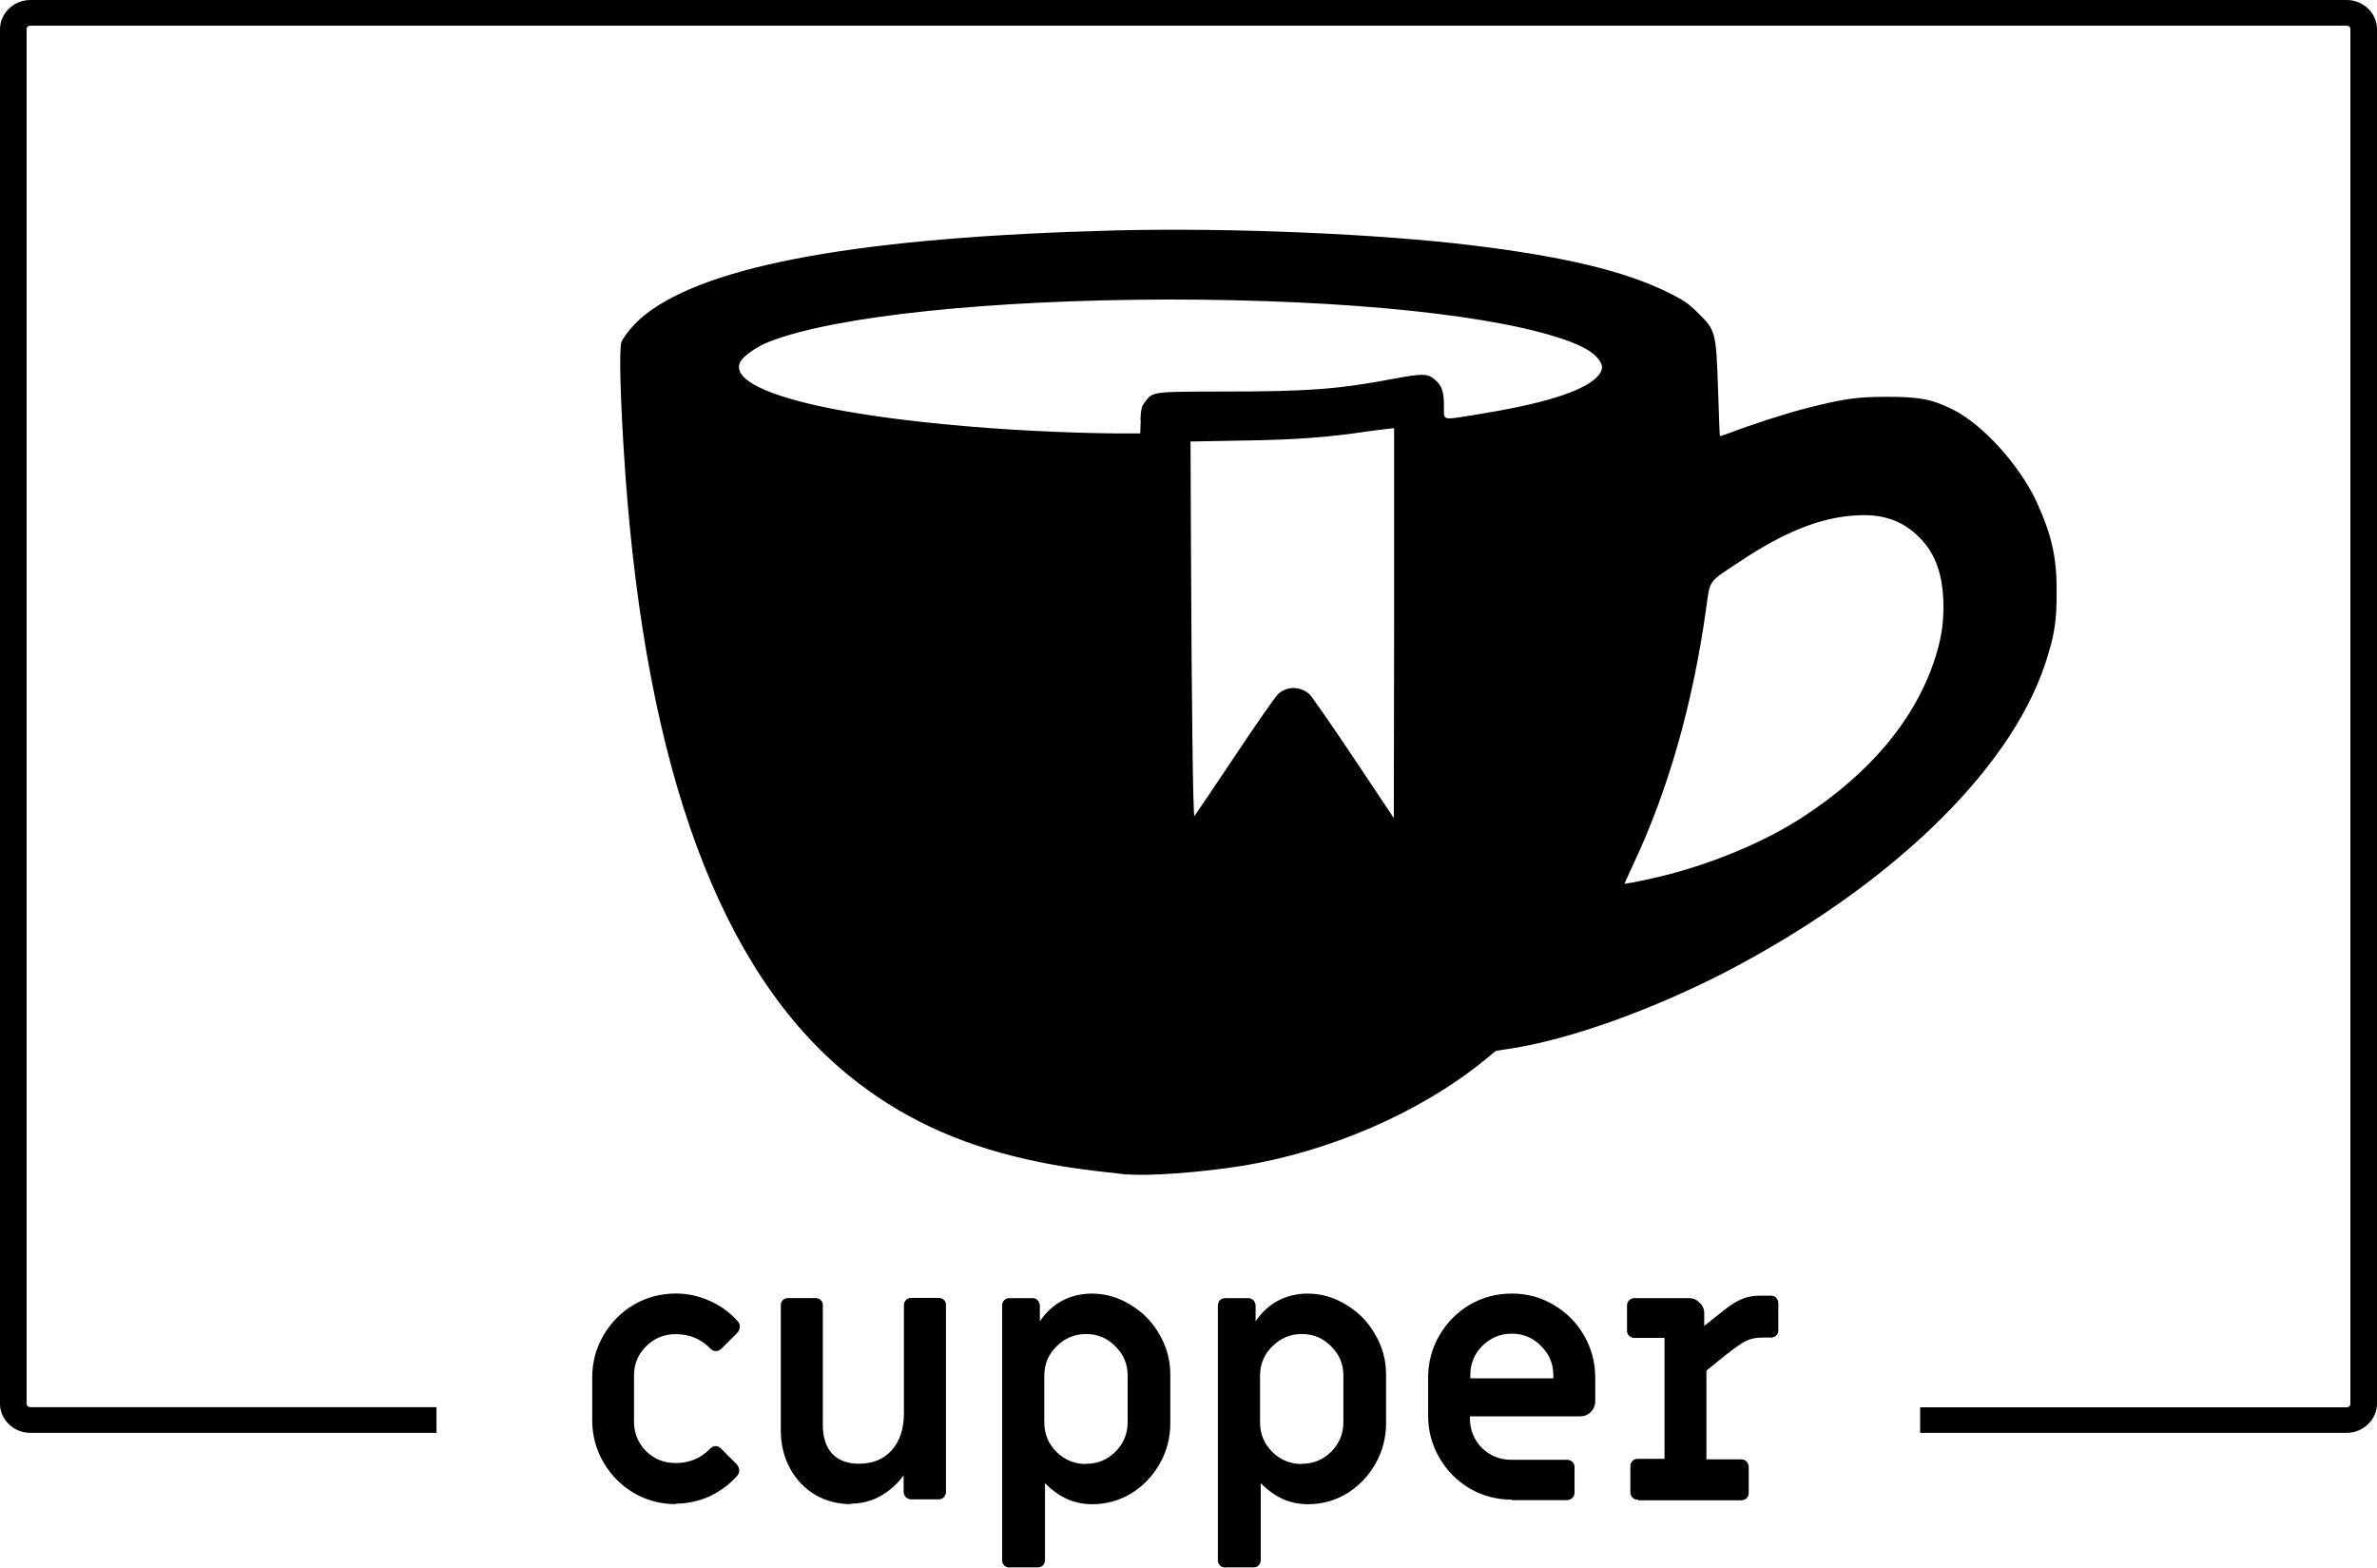
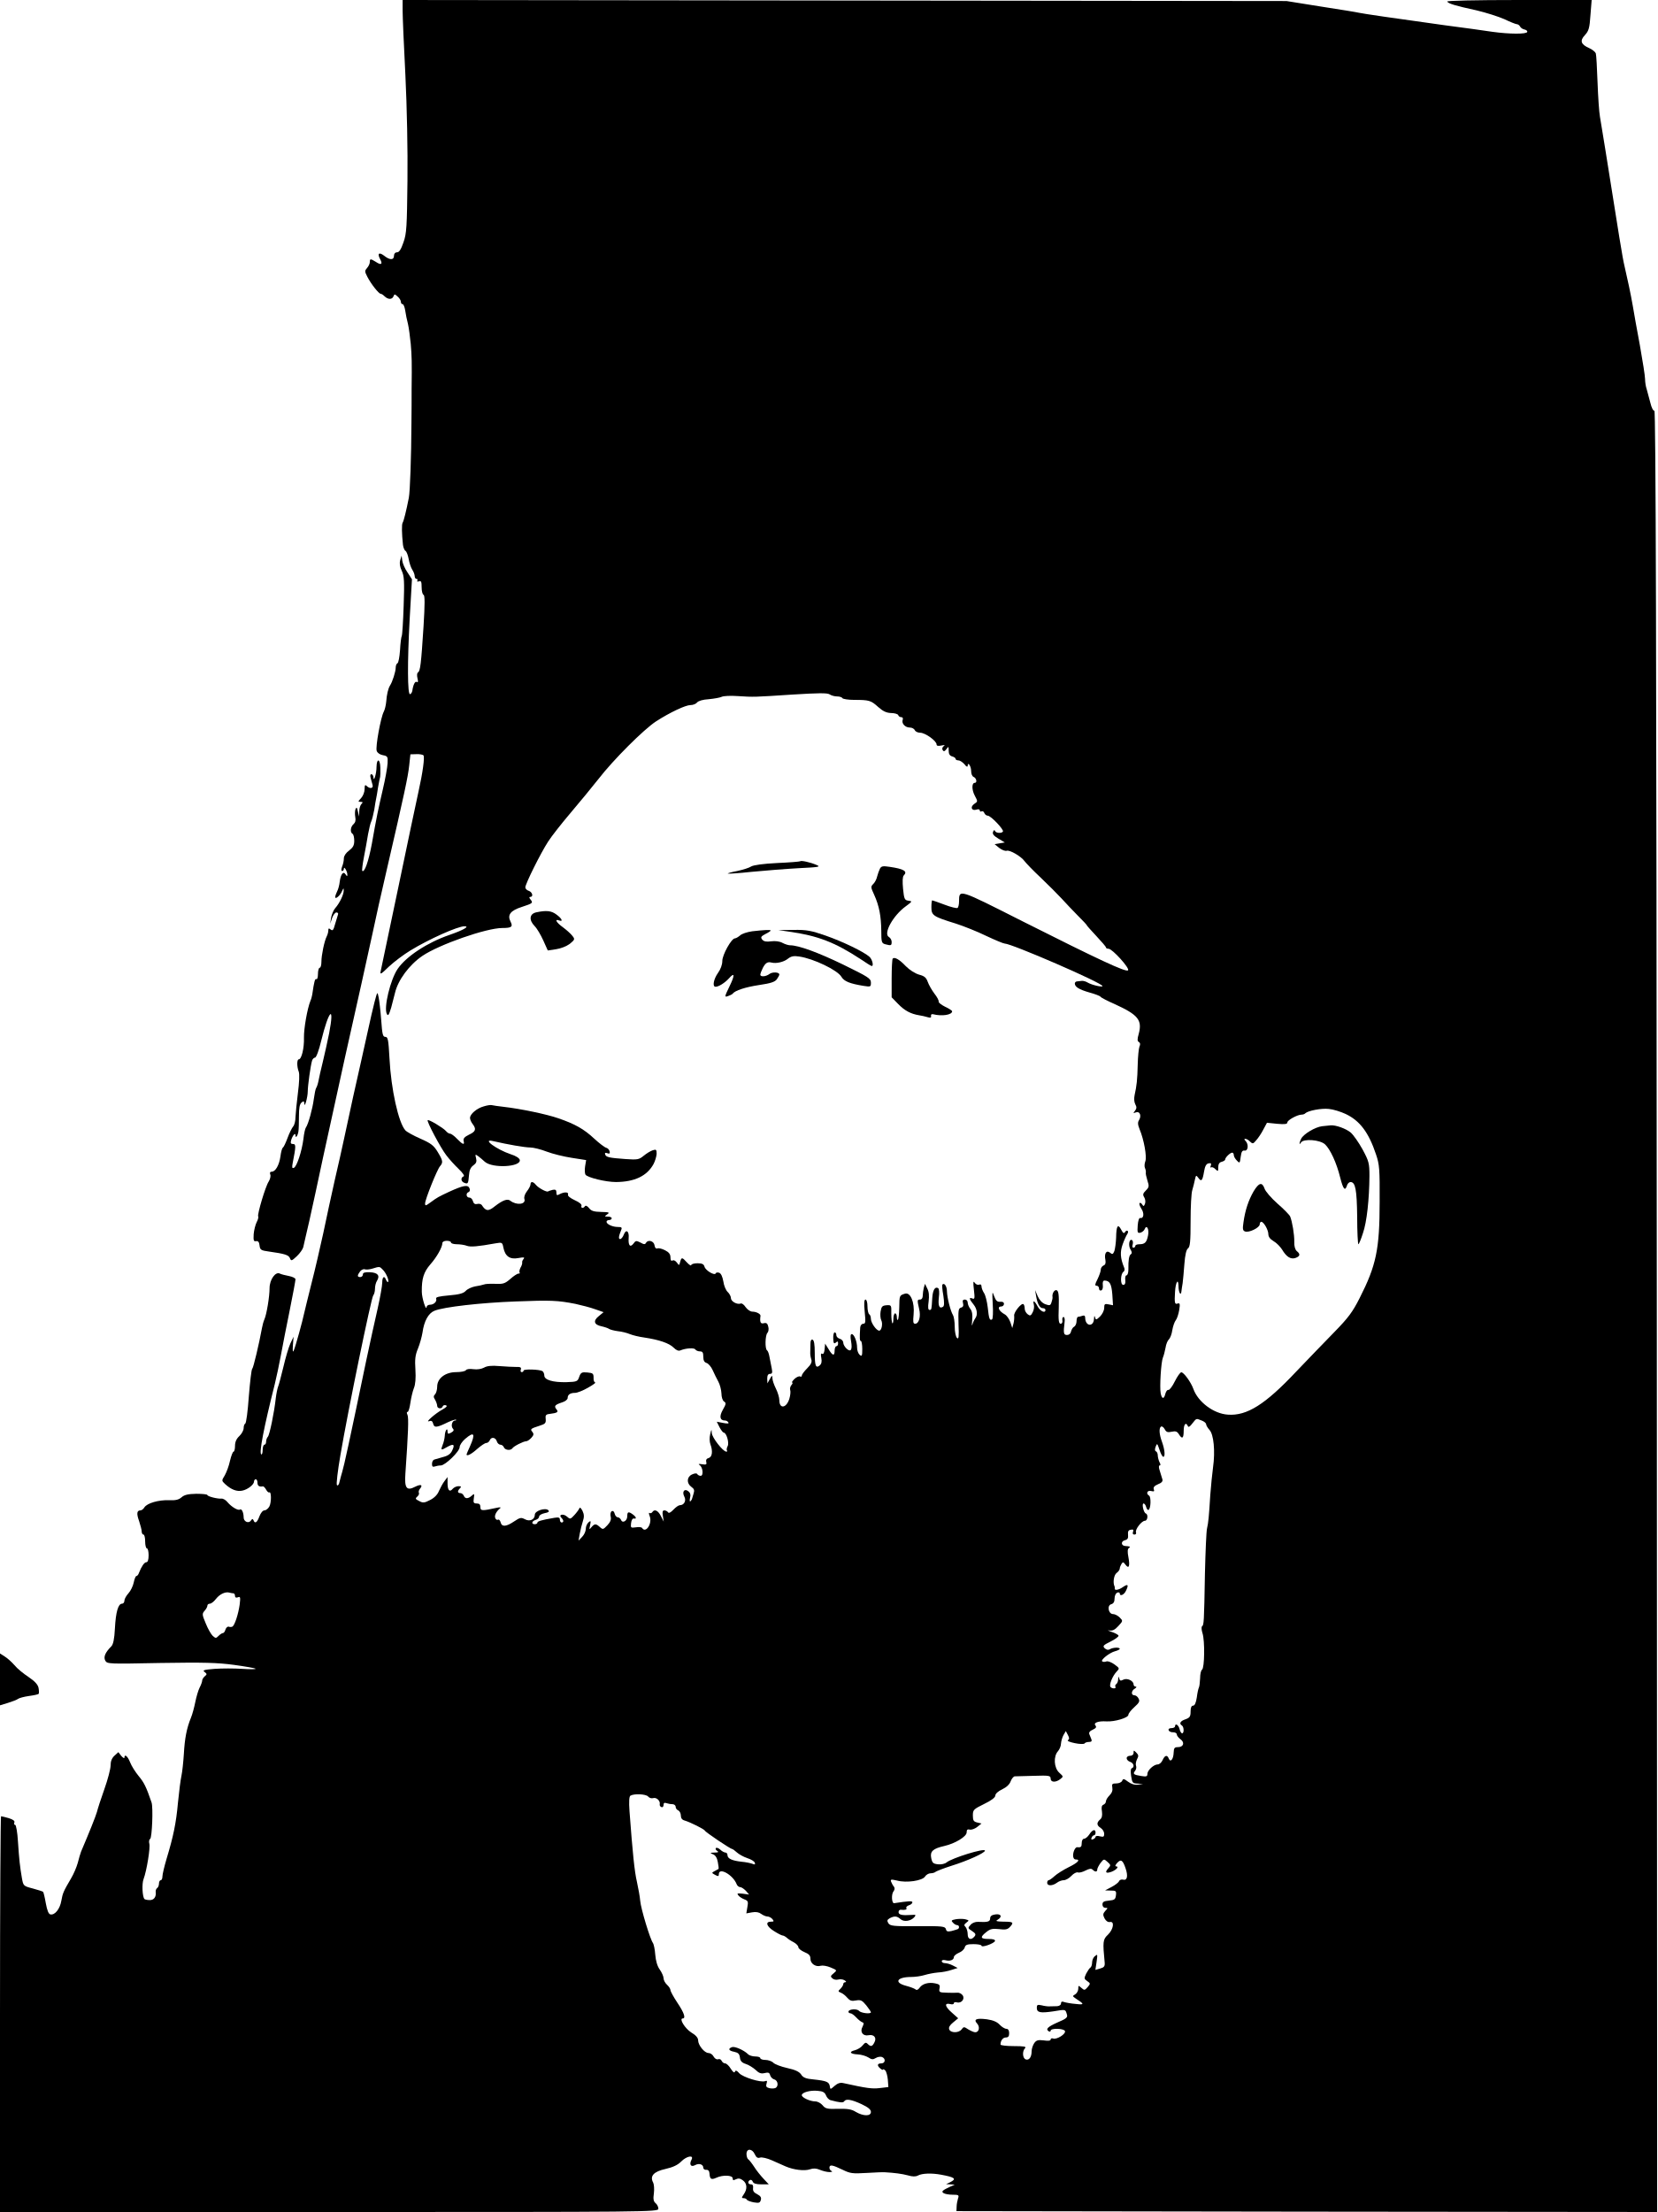
- <svg xmlns="http://www.w3.org/2000/svg" viewBox="0 0 152.7 100.69">
-   <path d="M1.96 0C.88 0 0 .85 0 1.88v88.3c0 1 .88 1.86 1.94 1.86h26.1v-1.65H1.96c-.15 0-.25-.1-.25-.23V1.87c0-.14.1-.22.24-.22h148.8c.15 0 .24.08.24.23v88.3c0 .13-.1.22-.24.22h-27.4v1.64h27.4c1.07 0 1.95-.86 1.95-1.88V1.87c0-1.02-.88-1.87-1.94-1.87H1.96z" white-space="normal" style="text-decoration-color:#000000;isolation:auto;mix-blend-mode:normal;text-indent:0;block-progression:tb;text-decoration-line:none;text-transform:none;text-decoration-style:solid" color="#000" solid-color="#000000" />
-   <path d="M72.43 75.45c-3.22-.35-4.48-.54-6.43-.97-4.5-1-8.23-2.75-11.48-5.4-8.24-6.7-13-19.6-14.36-38.8-.32-4.66-.4-7.98-.23-8.34.25-.5.93-1.27 1.48-1.7 4.06-3.24 14-5.02 30.3-5.44 7.44-.18 16.9.22 23.04.98 5.87.73 9.62 1.64 12.4 3 1.04.52 1.3.7 1.95 1.34 1.12 1.1 1.14 1.2 1.27 4.88.05 1.65.1 3 .12 3.02 0 0 .25-.07.54-.18 1.34-.52 3.74-1.3 5.06-1.63 2.38-.6 3.17-.72 5.18-.72 2.04 0 2.84.15 4.15.8 1.93.95 4.3 3.56 5.42 5.96.97 2.14 1.3 3.56 1.28 5.85 0 1.9-.16 2.8-.75 4.58-2.3 6.9-10.07 14.34-20.6 19.8-4.68 2.4-9.83 4.25-13.62 4.86l-1.05.16-.82.67c-4.08 3.3-9.88 5.82-15.56 6.73-2.63.42-6 .66-7.3.53zm34.03-19.1c3.4-.8 6.9-2.25 9.45-3.93 4.18-2.75 7-6.07 8.3-9.84.46-1.34.64-2.35.64-3.64-.02-2-.5-3.4-1.58-4.45-1.07-1.06-2.34-1.5-4.08-1.38-2.25.13-4.6 1.07-7.45 2.98-2.05 1.36-1.87 1.1-2.14 3.02-.86 6.16-2.45 11.7-4.7 16.46l-.55 1.2.46-.07c.26-.04 1-.2 1.64-.35zm-27.14-7.77c1.38-2.07 2.65-3.9 2.82-4.03.58-.5 1.44-.46 2 .06.16.17 1.45 2.02 2.85 4.12l2.55 3.82.02-12.5V27.5c-.02 0-.74.08-1.62.2-2.67.4-4.73.55-8.16.6l-3.3.06.03 7.1c.04 9.5.13 17.06.22 16.96.04-.04 1.2-1.77 2.6-3.85zm-6.06-21.57c.04-.75.07-.9.3-1.2.5-.66.47-.65 4.97-.66 5.52 0 7.38-.14 11-.82 1.87-.35 2.17-.34 2.63.04.47.4.6.78.6 1.68 0 1-.2.94 1.98.6 4.34-.7 6.84-1.46 7.82-2.4.45-.45.47-.8.06-1.26-.35-.4-.9-.72-1.78-1.05-4.46-1.68-14.23-2.7-25.75-2.7-11.48.02-21.44 1.06-25.65 2.7-.84.33-1.65.9-1.87 1.28-.55 1 1.2 2 4.94 2.84 4.5 1 12.1 1.7 19.08 1.78h1.66l.03-.84zM43.42 96.62q-1.468 0-2.71-.723-1.22-.723-1.943-1.965-.723-1.243-.723-2.71v-2.734q0-1.47.723-2.71t1.942-1.966q1.24-.723 2.71-.723 1.13 0 2.17.47 1.03.45 1.78 1.29.16.16.16.36 0 .25-.21.45l-.97.97q-.16.16-.37.16t-.39-.21q-.88-.88-2.19-.88-1.11 0-1.9.79-.77.76-.77 1.87v2.96q0 1.1.77 1.89.79.77 1.89.77 1.31 0 2.19-.88.18-.21.38-.21t.36.16l.97.97q.2.2.2.45 0 .2-.16.36-.75.83-1.79 1.31-1.04.45-2.17.45zm11.26 0q-1.288 0-2.327-.61-1.016-.61-1.604-1.694-.59-1.084-.59-2.44v-8.02q0-.203.13-.338t.34-.136h1.76q.2 0 .34.136t.13.34v7.68q0 1.197.61 1.852.61.632 1.71.632 1.33 0 2.1-.858.79-.88.79-2.395v-6.92q0-.21.13-.34t.34-.14h1.76q.2 0 .34.13t.13.34v12q0 .2-.14.34t-.34.13h-1.76q-.21 0-.34-.14t-.14-.34v-1.06q-.63.86-1.52 1.35-.86.47-1.9.47zm10.17 4.07q-.203 0-.34-.136t-.134-.338V83.86q0-.203.135-.338t.34-.136h1.47q.21 0 .34.136t.14.34v1.015q.59-.88 1.45-1.333.88-.45 1.88-.45 1.33 0 2.49.72 1.18.702 1.86 1.9.7 1.196.7 2.574v3.14q0 1.378-.67 2.576t-1.83 1.92q-1.15.7-2.53.7-.83 0-1.62-.34-.762-.36-1.4-1.015v4.94q0 .2-.13.34t-.34.13h-1.77zm4.925-6.664q1.107 0 1.875-.768.79-.79.79-1.898v-3.004q0-1.107-.79-1.875-.768-.79-1.875-.79t-1.898.79q-.79.77-.79 1.88v3.01q0 1.11.79 1.9.79.77 1.898.77zm8.935 6.664q-.203 0-.34-.136t-.134-.338V83.86q0-.203.135-.338t.34-.136h1.47q.21 0 .34.136t.14.34v1.015q.59-.88 1.45-1.333.88-.45 1.88-.45 1.33 0 2.49.72 1.18.702 1.86 1.9.7 1.196.7 2.574v3.14q0 1.378-.67 2.576t-1.83 1.92q-1.15.7-2.53.7-.83 0-1.62-.34-.762-.36-1.4-1.015v4.94q0 .2-.13.34t-.34.13h-1.77zm4.925-6.664q1.107 0 1.875-.768.79-.79.79-1.898v-3.004q0-1.107-.79-1.875-.768-.79-1.875-.79t-1.898.79q-.79.77-.79 1.88v3.01q0 1.11.79 1.9.79.77 1.898.77zM97.12 96.33q-1.468 0-2.71-.723-1.22-.723-1.943-1.965-.723-1.243-.723-2.71v-2.44q0-1.47.722-2.71t1.943-1.967q1.24-.723 2.71-.723t2.68.723q1.24.723 1.96 1.966.72 1.25.72 2.71v1.52q0 .41-.3.7-.27.27-.68.27h-7.07v.12q0 1.11.76 1.9.79.77 1.9.77h3.59q.2 0 .34.14t.13.34v1.63q0 .21-.14.34t-.338.14H97.1zm2.666-7.794v-.203q0-1.107-.79-1.875-.77-.79-1.876-.79t-1.898.79q-.768.768-.768 1.875v.203h5.33zm5.424 7.794q-.203 0-.34-.136t-.134-.338v-1.672q0-.203.135-.34t.34-.134h1.72v-7.77h-1.94q-.2 0-.34-.137t-.13-.34V83.86q0-.203.14-.34t.34-.134h3.5q.41 0 .68.294.3.27.3.677v.813l1.22-.97q.68-.543 1.18-.746.5-.226 1.18-.226h.7q.21 0 .34.135t.14.34v1.738q0 .21-.13.34t-.34.14h-.58q-.59 0-1.02.21-.43.21-1.31.91l-1.24 1v5.7h2.238q.21 0 .34.14t.14.34v1.67q0 .21-.132.34t-.34.14h-6.59z" />
+ <svg xmlns="http://www.w3.org/2000/svg" width="959pt" height="1280pt" version="1.0" viewBox="0 0 959 1280">
+   <g transform="translate(0 1280) scale(.1 -.1)">
+     <path d="m2330 12738c0-34 7-202 16-373 9-185 14-434 12-611-3-268-5-305-23-356-14-41-25-58-37-58-11 0-18-8-18-20 0-26-25-26-58 1-29 22-40 12-22-21 16-29 6-36-24-16-32 20-36 20-36-1 0-9-7-24-16-34-14-16-14-20 2-51 21-41 66-98 77-98 5 0 15-7 23-15 20-19 43-19 51 0 5 14 8 14 24-1 11-9 19-23 19-31 0-7 4-13 10-13 5 0 12-17 15-37 3-21 10-56 16-78 5-22 12-74 16-115 6-73 7-100 5-265 0-44 0-132-1-195-1-195-8-393-15-430-15-77-30-136-36-145s-5-64 2-128c2-15 8-31 15-35 6-4 14-25 18-47s13-50 21-62 14-29 14-38c0-8 5-15 11-15 5 0 7-4 4-10s1-7 9-4c13 5 16-2 16-34 0-22 5-42 11-44 8-3 8-52 0-183-14-219-19-258-32-266-6-3-7-18-3-34 5-19 3-26-4-21-10 6-21-16-26-52-2-9-7-17-13-19-15-5-16 184-2 439l13 226-26 40c-15 21-28 52-30 68l-4 29-8-27c-5-18-2-38 9-61 14-30 16-60 11-202-3-91-8-170-11-175s-8-42-10-82c-3-40-9-74-15-76-5-2-10-13-10-25 0-23-19-83-33-104-11-18-19-52-22-94-2-20-8-46-14-57-18-34-49-205-41-227 4-12 19-22 36-25 27-5 29-9 27-46-1-22-13-91-28-154-25-107-37-163-63-312-19-102-43-171-56-157-2 2 2 38 10 79s19 101 24 133c6 32 14 66 19 75 4 9 12 40 17 67 4 28 9 57 11 65s7 38 11 65c5 28 10 55 12 60 1 6 2 29 1 53-1 52-21 56-22 5 0-41-17-94-18-60-1 9-6 17-12 17s-8-9-4-22 9-31 11-40c6-21-16-24-34-6-9 9-12 5-12-18 0-17-9-40-20-52-19-20-19-22-3-22 13 0 14-3 5-12-7-7-13-26-13-43l-1-30-7 30c-5 24-8 26-14 12-3-9-4-30-1-45 4-19 0-32-10-41-18-15-21-47-6-56 6-3 10-22 10-40 0-27-7-39-30-57-18-13-30-31-30-44s-4-34-10-48c-6-17-6-26 0-26s10 6 10 13c0 8 4 7 10-3 5-8 10-22 10-30 0-13-1-13-10 0-13 21-28 3-34-42-2-20-9-45-15-56-6-12-11-26-11-33 0-16 30 10 40 36 8 17 9 18 9 2 1-22-24-74-49-102-10-11-20-36-24-55l-5-35 11 33c6 17 17 32 25 32s12-6 9-12c-2-7-10-32-17-56-9-34-14-40-25-31s-14 8-14-5c0-9-4-24-9-34-14-27-31-109-31-147 0-19-4-35-10-35-5 0-10-16-10-36 0-19-4-33-9-30-8 5-13-12-24-89-2-11-6-27-10-35-19-47-39-163-38-214 2-61-14-126-30-126-11 0-12-41 0-72 5-14 3-62-5-123-7-55-13-118-14-139 0-22-6-47-14-55-7-9-22-38-32-66-10-27-22-53-27-56s-11-26-14-50c-7-51-29-89-50-89-10 0-13-6-9-16 4-9-1-28-9-41-19-28-67-191-61-202 3-4-1-19-9-34-7-14-15-45-17-69-2-36 0-43 14-40 12 2 18-6 20-25 3-25 8-29 53-35 93-13 116-20 123-39 7-17 10-16 40 12 17 16 34 40 37 52s18 81 35 152c16 72 52 236 79 365 28 129 85 388 126 575 84 375 124 554 160 720 28 131 42 194 85 380 100 432 121 530 128 595l7 65 35 1c19 1 37-3 41-7 7-12-4-97-29-209-12-52-64-302-117-555s-99-471-102-485c-5-22 2-18 48 27 30 28 86 70 124 93 108 66 274 140 313 140 32 0-6-22-87-50-128-44-250-124-300-197-42-62-82-226-62-261 7-13 12-5 25 38 8 30 18 69 22 85 17 73 82 162 159 214 96 65 369 161 462 161 54 0 63 7 47 38-19 38 0 63 66 84 64 21 66 23 50 43-8 10-9 15-1 15 19 0 12 28-9 35-11 3-20 13-20 20 0 20 89 199 132 265 19 30 78 105 129 165 52 61 125 150 163 198 84 109 262 287 333 333 81 52 170 94 199 94 15 0 32 7 38 15 7 9 33 17 68 19 31 3 65 9 75 14s52 7 93 4c95-6 89-6 319 9 147 9 198 10 212 1 10-7 30-12 43-12 14 0 28-4 31-10 3-5 34-10 68-10 87 0 97-3 139-41 27-24 47-34 74-35 21 0 40-6 42-12 2-7 10-12 18-12s11-6 8-15c-8-21 14-45 41-45 13 0 25-7 29-15 3-8 17-15 31-15 29 0 95-47 95-68 0-8 9-10 28-6s23 3 13-4c-8-6-10-15-6-22 6-10 11-9 22 5 12 17 13 17 13-9 0-19 6-29 20-33 11-3 20-9 20-14s7-9 16-9 24-10 35-22c10-14 18-18 19-10 0 27 20-1 20-29 0-17 6-32 15-35 16-7 21-34 6-34-18 0-18-40 0-74s18-34-3-48c-25-17-16-42 13-33 11 4 19 2 19-5 0-6 5-8 10-5 6 3 13-1 16-9 3-9 13-16 20-16 18 0 95-81 88-92-8-12-42-9-46 4-3 7-7 5-11-5-5-13 3-23 31-40l37-22-30-5-29-5 27-22c16-12 35-19 43-16 17 6 83-32 103-60 8-11 50-55 94-96 44-42 98-96 121-121 22-25 65-69 93-98 29-29 53-54 53-57 0-2 25-30 55-62s55-61 55-65c0-5 7-8 15-8 22 0 125-114 113-125-12-12-172 63-611 284-374 189-366 187-367 114 0-17-4-34-9-37s-39 5-75 19c-37 14-69 25-71 25-3 0-5-18-5-40 0-47 10-54 140-94 47-15 127-47 178-72 51-24 99-44 106-44 40 0 566-228 566-246 0-8-61 6-85 20-11 7-27 11-35 10s-21-2-27-3c-7 0-13-6-13-12 0-20 25-35 84-52 33-9 62-20 65-25s40-24 81-42c136-62 161-92 140-172-9-31-9-43 1-48 8-5 9-14 3-26-4-11-9-57-10-104-2-88-6-123-18-177-4-19-3-40 4-53 9-16 8-25-2-38-11-14-11-15 5-9 23 9 34-19 19-44-9-14-8-26 3-54 25-59 43-159 33-185-5-13-6-31-2-39 4-9 6-20 5-26-2-5 3-26 9-46 11-33 10-39-9-58-17-17-19-24-9-40 6-10 8-27 4-37-6-15-9-16-16-4-5 8-12 12-15 8-4-3 1-18 10-32 18-27 14-58-6-54-7 2-13-15-15-43-3-42-1-46 16-42 10 3 21 12 24 20 11 29 27 2 20-35-8-41-18-52-51-52-13 0-23-4-23-10 0-5-5-10-11-10s-8 8-4 19c3 11 1 22-4 25-16 10-23-31-9-54 9-14 10-23 2-28-10-7-15-32-14-89 0-18-5-33-11-33s-9-12-7-27c2-20-2-28-12-28-18 0-16 65 2 76 6 4 8 15 3 25-22 54-24 90-8 134 9 25 21 51 26 58s7 16 3 19c-4 4-11 1-15-6-7-11-12-7-23 14-19 36-28 21-29-47-1-29-6-64-10-77-8-20-12-21-25-10-21 17-35-4-27-42 3-18 0-28-11-32-9-4-16-15-16-25s-9-34-19-55c-15-29-16-37-5-37 8 0 14-7 14-16s6-14 13-11c7 2 11 15 9 30-2 17 1 27 10 27 30-1 40-19 45-80l4-63-25 5c-23 5-26 2-26-21 0-14-11-36-24-49-22-21-25-21-29-5-3 12-5 9-6-8-2-49-50-45-51 5 0 12-5 16-16 12-9-3-20-6-25-6s-9-11-9-25c0-13-6-28-14-32s-15-17-18-28c-2-12-11-20-23-20-20 0-22 9-14 77 2 15-1 27-6 27-6 0-9-9-7-19 2-12-2-20-10-20-11 0-14 20-11 94 2 73-1 95-12 100-13 5-28-20-24-40 1-5-2-19-6-30-6-19-10-20-36-11-18 7-34 24-44 47l-15 35 6-35c8-47 22-70 39-70 8 0 15-4 15-10 0-22-30-8-45 20-18 34-30 40-22 10 3-12 0-31-7-44-10-20-15-22-29-11-9 7-17 21-17 32s-3 23-7 26c-10 11-58-47-54-67 1-10 0-30-4-45l-7-26-11 34c-7 19-21 39-32 45-35 19-47 46-20 46 8 0 15 7 15 15 0 9-8 14-22 12-17-1-25 6-35 33-11 32-12 27-8-47 3-45 1-85-4-88-14-8-18 4-25 70-4 33-13 70-21 82s-15 30-15 39c0 10-5 14-15 10-8-3-19 3-25 12-8 12-9 2-4-41 6-52 5-57-11-50-19 7-16-5 10-37 19-24 24-57 10-77-7-10-15-27-18-38-4-11-4 0-1 25 3 31 0 52-10 65-9 11-16 28-16 38 0 9-7 17-16 17-12 0-15-6-11-21s0-23-12-26c-15-4-16-16-14-96 3-74 1-89-9-79-7 7-13 36-13 65s-5 59-10 67c-14 22-34 100-35 137 0 29-15 52-26 40-3-2-1-31 5-63 6-41 6-61-2-66-21-13-29 5-24 53 4 29 2 51-4 55-18 11-31-11-34-57-4-68-4-69-16-69-8 0-10 15-5 49 4 33 2 57-8 75l-13 27-7-23c-3-13-6-33-6-45 0-14-6-23-15-23-17 0-18-2-6-54 11-44-1-86-23-86-12 0-13 11-9 53 7 71-18 131-50 121s-32-10-33-80c-1-36-4-68-8-71-3-4-6 3-6 15s-4 22-10 22c-5 0-10-14-10-32 0-17-3-29-6-25-3 3-6 28-6 56 1 49 0 50-28 48-24-2-29-7-34-36-3-19-1-41 4-51 10-19 2-60-12-60-16 0-47 44-48 67 0 12-4 25-10 28-5 3-10 24-10 46s-5 39-11 39c-8 0-10-21-5-70 6-60 5-70-8-70-9 0-17-9-18-22-4-62-3-78 4-78 4 0 8-21 8-46 0-40-2-45-15-34-8 7-15 25-15 41 0 36-17 79-31 79-7 0-9-13-4-40 9-51-1-67-26-44-10 9-19 25-19 34 0 10-9 20-20 23s-20 12-20 21-4 16-10 16c-5 0-9-16-8-35 1-28 4-33 15-24 10 9 13 8 13-5 0-9-4-16-10-16-5 0-10-11-10-25 0-34-12-31-35 8l-20 32-3-33c-2-20-7-30-14-26-8 5-9-3-5-24s1-34-9-43c-23-19-29-3-29 73 0 49-4 73-13 76-8 2-12-6-12-25 0-15-1-37-1-48-1-11 2-29 6-41 5-15-1-29-24-52-17-17-31-36-31-42s-4-8-10-5c-5 3-20-3-32-14-12-12-18-21-14-21 5 0 3-7-4-15s-10-21-7-29 1-30-5-50c-17-55-58-61-58-8 0 15-9 45-20 67s-20 48-20 60c-1 18-2 18-15-5l-14-25-1 28c0 18 5 27 16 27 13 0 15 7 10 32-4 18-9 48-13 66-3 18-9 35-14 38-13 8-11 88 2 101 6 6 9 23 5 36-4 19-11 24-26 20-19-5-24 7-19 43 1 11-25 24-47 24-12 0-29 12-39 26-9 14-22 24-28 21-21-8-57 12-57 31 0 10-9 27-19 36s-22 37-25 61c-5 27-13 46-24 50-9 3-18 2-20-3-5-16-59 16-65 38-4 15-14 20-41 20-20 0-36-5-36-11 0-5-11 1-24 15-29 32-32 32-40 4-5-22-6-22-19-4-8 11-19 16-25 12-8-5-12 2-12 18 0 18-9 30-31 41-17 9-37 14-44 11-9-3-15 3-17 17-3 25-36 36-49 16-6-11-12-11-33 1-24 12-28 11-40-6-19-25-31-11-28 31 4 41-15 55-28 21-5-14-15-26-21-26-11 0-9 16 6 53 6 14 2 17-20 17-30 0-65 16-65 30 0 6 7 10 15 10s15 5 15 10c0 6-10 10-22 10-20 0-21 1-4 13 16 11 11 13-35 14-41 1-57 5-70 22-10 13-20 17-24 11-9-14-25-12-20 3 3 7-12 20-39 32-26 12-42 25-39 32 6 16-21 17-48 3-16-9-19-7-19 9 0 15-5 19-21 16-12-3-24-7-27-9-6-7-56 19-71 38-16 20-31 21-31 2 0-7-9-25-21-40-12-16-18-33-14-45 9-31-46-37-82-9-16 13-44 3-89-32-38-31-53-29-76 7-5 6-16 9-27 6-12-3-20 2-24 16-3 12-12 21-21 21-18 0-22 26-4 32 7 3 9 12 5 22-9 22-36 17-117-20-64-30-68-32-109-62-27-20-31-21-31-6 0 23 69 195 86 215 19 22 18 32-13 83-23 38-39 50-100 77-39 17-79 39-87 48-40 44-83 238-92 416-6 109-9 125-24 125s-18 15-24 98c-4 53-11 113-15 132-7 34-7 34-24-30-9-36-26-108-37-160-12-52-30-133-40-180-21-91-70-311-99-450-10-47-34-155-54-240-19-85-49-222-66-305-18-82-48-213-68-290-19-77-39-156-43-175-9-44-49-189-60-215-6-13-7-3-5 30l4 50-19-40c-10-22-28-83-40-135-13-52-26-104-31-115-4-11-10-40-13-65-9-84-36-214-46-224-5-5-10-18-10-28s-4-18-10-18c-5 0-10-14-10-31 0-16-4-28-8-25-14 8 15 156 78 406 10 41 26 116 35 165 9 50 32 167 51 260 19 94 34 175 34 182s-17 15-37 19c-21 4-45 10-53 14-25 14-60-34-60-84 0-49-17-152-30-181-5-11-11-33-14-50-17-93-50-231-56-235-5-3-13-75-20-160-6-85-15-156-21-158-5-2-9-14-9-26s-11-33-25-46c-17-16-25-34-25-57 0-18-4-33-8-33-5 0-14-24-21-53-6-29-20-66-30-84-19-31-19-31 2-51 35-32 67-44 98-38 32 6 69 35 69 53 0 7 5 13 10 13 6 0 10-9 10-20 0-18 10-25 32-21 4 0 12-8 18-19s14-18 18-16c13 8 13-58 1-81-7-13-20-23-29-23s-21-14-29-35c-13-36-26-44-34-22-4 9-8 9-15-2-13-19-42-6-42 18 0 28-11 52-21 46-11-8-49 15-72 42-10 13-26 22-35 21-24-2-82 13-82 21 0 4-29 7-64 7-48-1-69-6-85-20s-34-19-72-17c-62 2-127-17-143-41-6-10-16-18-23-18-21 0-24-18-8-62 8-24 15-51 15-60 0-10 5-18 10-18 6 0 10-18 10-40s5-40 10-40c6 0 10-18 10-40 0-26-5-40-13-40-12 0-28-24-43-62-3-10-10-18-15-18-4 0-11-17-15-37s-18-49-30-62c-13-14-24-34-24-43 0-10-6-18-14-18-22 0-36-48-41-143-3-62-10-93-21-104-35-35-46-61-35-82 11-20 18-20 319-14 250 4 329 2 426-11 66-9 122-19 125-22 3-4-32-4-78-1s-117 3-159 0c-62-5-72-8-58-18 14-11 15-14 1-25-8-7-15-18-15-25s-7-26-15-41c-8-16-19-54-25-84s-17-71-25-90c-25-61-36-120-41-209-3-47-9-104-14-127-5-22-14-92-20-154-11-122-27-197-66-326-13-44-24-90-24-102s-4-22-10-22c-5 0-10-9-10-19 0-11-5-23-10-26-6-4-10-14-9-23 4-29-11-48-35-47-14 0-27 3-30 6-12 12-16 89-5 116 18 48 40 183 33 205-3 11-1 24 5 27 11 7 18 183 8 211-31 91-44 116-74 152-19 23-42 59-50 80-14 36-33 51-33 27 0-6-8-1-18 10l-17 22-23-21c-15-14-22-32-22-56 0-19-16-81-36-137s-39-115-43-132c-7-25-45-120-92-230-4-11-13-40-19-65-7-25-24-65-39-90-44-75-48-84-56-129-8-47-37-84-63-79-11 2-19 22-27 65-6 35-13 64-16 66-2 2-29 11-59 19-54 14-55 15-63 59-12 70-16 107-23 212-3 53-11 97-16 97-6 0-8 6-5 14 4 9-7 17-32 25-21 6-41 11-45 11-3 0-6-515-6-1145v-1145h1905c1857 0 1905 0 1905 19 0 10-7 25-16 32-12 10-15 24-10 57 3 24 1 52-4 62-21 38 3 64 71 79 44 10 71 23 91 43 31 32 75 40 60 11-15-28-4-45 20-32 23 13 48 5 48-15 0-7 8-13 17-12 12 1 18-7 19-22 2-32 10-37 39-24 38 18 95 15 95-3 0-12 4-13 18-6s25 6 40-5c26-18 28-51 6-82-13-19-13-22 0-22 8 0 16-4 18-9 2-4 19-11 39-15 31-5 37-4 42 14 4 14-2 23-21 33-19 9-26 19-24 35 2 15-2 22-12 22-18 0-21 16-6 25 6 3 13-1 16-9 4-11 19-16 50-16h43l-30 32c-17 18-42 49-55 70-13 20-28 39-34 43-5 3-10 17-10 31 0 33 33 32 48-2 9-19 17-24 31-19 11 3 41-4 68-16 26-12 62-27 79-35 46-20 109-28 141-17 20 7 37 6 58-3 17-7 41-13 55-13s19 3 13 6c-7 2-13 11-13 19 0 20 17 17 75-11 45-22 58-24 140-19 49 3 97 5 105 4 55-3 101-9 134-18 27-8 45-8 58-1 24 13 79 15 133 5 82-15 93-24 53-44l-23-11 25-1 25-2-25-11c-48-22-54-29-39-38 8-5 31-9 52-9 35 0 38-2 31-22-4-13-8-34-8-48l-1-25 2028-3 2027-2-2 5212c-2 3872-6 5212-14 5211-7-1-17 19-23 45-7 26-16 61-21 78-6 17-10 44-10 61s-14 105-30 195c-17 89-35 192-41 228-11 64-31 158-49 235-9 35-33 183-110 670-13 77-26 162-31 189s-11 117-14 200-7 158-10 167c-3 8-19 22-37 30-50 22-57 43-26 76 22 24 27 40 32 116l7 87h-421c-256 0-419-4-415-9 7-12 46-24 170-51 55-13 127-36 161-51 33-16 66-29 72-29s15-6 19-14 16-15 26-17 17-8 15-14c-4-13-101-13-202 1-44 7-169 24-276 38-297 41-473 67-495 72-11 3-110 19-220 36l-200 32-5115 6v-62zm-425-5916c-10-48-26-123-37-167s-22-93-25-110c-3-16-9-34-13-40-4-5-10-35-14-65-7-55-32-146-46-165-4-5-11-35-14-65-9-72-39-163-56-168-10-4-11 3-6 29 19 96 19 109 2 109-13 0-16 5-11 23 9 28 25 46 25 27 0-20 13-3 17 23 2 12 3 52 3 88 0 47 4 70 15 79 12 10 15 9 16-6 1-30 20 37 20 71 0 32 16 148 25 178 3 9 11 17 17 17 7 0 23 43 36 98 44 179 78 212 46 44zm5882-468c83-39 134-108 176-234 20-59 22-85 21-275 0-275-20-368-116-557-41-81-66-114-146-196-53-54-153-158-222-230-178-189-284-256-394-248-82 5-173 73-200 149-14 39-56 97-70 96-6 0-23-24-37-52-14-29-31-51-37-50-7 2-14-8-18-22-8-33-20-32-27 2-7 36 2 183 13 208 5 11 11 36 15 56 3 21 12 42 19 48s17 30 20 53c4 24 13 49 20 58 7 8 16 35 20 59 6 36 4 42-9 38-17-7-19 4-15 68 3 55 19 82 20 33 0-37 14-61 17-30 1 9 4 31 7 47 2 17 7 66 10 110 4 53 11 84 21 91 12 9 15 40 15 159 0 82 4 162 10 179 5 17 12 44 15 60 6 27 7 27 20 10 17-24 24-17 33 37 5 31 13 45 26 47 14 3 17 0 13-13-4-9-3-14 2-10 5 3 17-2 25-11 15-14 16-13 16 11 0 18 6 29 20 32 11 3 20 9 20 13 0 12 29 40 41 40 5 0 9-6 9-14s8-22 18-32c16-17 17-16 22 22 4 30 9 38 23 36 20-3 24 37 5 56-8 8-9 12-1 12 6 0 19-7 27-16 15-14 18-14 36 8 11 12 30 40 41 62l21 39 59-6c44-4 59-2 59 8 0 13 58 45 82 45 8 0 18 3 22 8 16 15 93 30 136 25 25-2 69-16 97-29zm-5177-744c0-5 15-10 34-10s45-4 58-9c21-8 64-4 164 14 40 7 41 6 47-24 10-51 38-70 86-61 33 6 39 5 31-5-6-7-10-17-8-21 1-5-3-19-10-30-6-12-8-24-5-28 3-3 1-6-7-6-7 0-28-14-47-31-31-27-42-30-87-28-28 1-58 0-66-4-8-3-31-8-51-11-20-4-44-15-54-26-13-14-37-21-97-26-57-5-78-10-74-19 6-16-13-35-36-35-10 0-18-6-19-12-2-30-28 51-28 87-1 76 11 114 49 158 38 43 70 100 70 124 0 7 11 13 25 13s25-4 25-10zm-395-157c19-18 38-63 31-71-3-3-8 3-12 12-10 27-22 18-22-16 0-18-12-85-26-148-15-63-44-198-66-300-97-467-130-617-139-645-5-16-12-43-16-59-3-17-10-25-15-20s4 81 20 174c44 259 179 913 190 924 5 5 10 23 10 38 0 16 5 37 12 47 18 30 4 47-41 49-30 1-41-2-41-13 0-8-7-15-15-15-18 0-19 9-1 33 7 9 20 15 27 12 8-3 28-1 44 4 42 13 42 13 60-6zm1115-198c36-8 87-21 114-31l49-17-28-23c-34-27-28-50 17-59 18-4 38-11 43-15 6-4 28-10 50-13 22-2 54-10 70-17 17-7 55-16 85-20 86-13 143-33 168-58 16-16 29-21 40-16 31 13 80 16 86 5 4-6 16-11 27-11 15 0 19-7 19-31 0-22 6-32 19-36 10-3 26-21 35-41 9-21 24-50 33-67 9-16 17-47 18-68 0-22 7-42 15-47 13-8 12-15-7-48-22-39-17-62 13-62 7 0 16-5 19-11 5-7-5-8-30-3l-37 7 16-32c9-17 20-31 24-31 16 0 33-59 23-78-6-11-7-22-4-26 3-3 2-6-4-6-19 0-83 82-84 108-1 24-2 23-9-7-5-19-4-45 1-58 15-40 11-74-10-80-12-3-17-11-14-23 4-14 0-17-24-13-20 3-24 2-14-5 19-13 23-62 6-62-8 0-16 4-20 10-3 6-15 5-30-2-31-14-33-51-4-72 16-11 19-20 13-38-4-12-8-26-9-30 0-3-4-10-9-15-5-4-6 3-3 18 5 18 2 31-9 39-22 19-39-1-24-30 13-24-1-50-26-50-7 0-24-12-37-26-16-17-27-22-31-15-4 6-14 11-21 11-11 0-13-9-9-32l5-33-17 33c-16 32-37 41-49 22-4-6-11-8-16-5-5 4-5-4 1-19 16-42-23-101-44-68-3 5-19 7-36 4-30-4-31-3-28 24 2 17 8 28 16 27 17-4 15 8-5 23-26 19-33 17-33-10s-28-43-36-21c-4 8-12 15-19 15s-15 9-18 21c-3 13-10 18-17 14s-9-18-6-31c4-16-1-31-19-50-24-25-26-26-43-11-23 21-31 21-49 0-13-16-14-15-8 11 5 26 4 28-9 17-9-8-16-24-16-38 0-13-9-34-21-46l-21-22 7 40c4 22 12 54 18 72 8 24 8 39-2 60-9 17-15 23-18 15-3-7-16-25-29-39-23-25-25-25-43-9-21 19-51 12-32-7 14-14 14-27 1-27-5 0-10 7-10 16 0 13-7 15-32 11-76-13-98-20-98-28 0-5-7-9-15-9-22 0-18 18 5 25 11 3 20 12 20 19 0 8 14 16 32 20 22 4 29 9 21 17-16 16-78-3-78-26 0-28-29-42-58-26-21 11-28 10-62-13-46-31-71-33-78-5-3 12-10 18-15 15-6-3-13 1-16 10-6 15 6 38 29 57 6 5-3 6-20 2-86-19-95-18-95 4 0 15-6 21-21 21-18 0-21 5-17 30 4 27 3 29-12 15-21-19-39-19-46 0-4 8-12 15-20 15-17 0-18 12-2 28 9 9 7 12-9 12-11 0-26-7-33-15-18-22-30-9-30 32v36l-18-24c-10-13-24-39-32-57-8-21-27-40-51-52-33-17-41-18-63-6-23 11-24 15-11 26 8 7 12 16 9 22-3 5 0 16 7 24 18 22 4 27-28 11-50-26-63-9-57 76 16 230 20 324 12 340-5 10-5 17 1 17 5 0 12 24 16 53 4 28 13 66 20 84 9 21 12 58 9 107-4 60-1 85 15 123 11 27 22 68 26 92 9 66 34 112 69 126 52 22 272 47 471 54 203 8 243 6 345-14zm3624-675c14-5 26-15 26-22 0-6 9-21 19-32 25-26 34-124 21-216-5-36-12-108-16-160-8-128-11-160-19-195-4-16-9-133-12-260-5-285-6-299-17-306-4-4-3-22 3-40 14-44 12-202-3-211-6-4-11-26-11-50-1-24-4-48-7-53-3-6-9-31-12-57-5-32-12-48-22-48-9 0-14-11-14-34 0-29-5-36-30-45-30-10-38-25-20-36 12-8 13-45 1-45-5 0-12 11-15 25-6 24-26 36-26 15 0-5-9-10-21-10s-19-5-16-12c2-7 14-13 26-12 11 0 21-5 21-12s10-20 21-28c27-19 18-46-14-46-20 0-24-5-25-31-1-38-18-60-28-36-9 24-23 21-36-8-6-14-19-25-28-25-23 0-60-34-60-55 0-15-6-17-36-12-44 7-50 12-35 30 6 8 9 21 5 30-3 8 0 25 6 37 10 18 9 25-4 38-15 15-16 15-16-1 0-10-8-17-20-17-11 0-20-6-20-14s9-18 20-21c21-7 27-31 10-37-7-2-8-19-4-46 6-39 9-42 38-43l31-2-29-4c-19-3-39 3-58 17-24 18-29 19-34 5-4-8-18-15-34-15-23 0-27-3-23-24 3-16-2-31-16-45-12-12-21-27-21-35s-7-16-14-19c-11-4-13-16-9-39 3-24 0-38-11-47-21-18-20-34 4-49 11-7 20-22 20-33 0-18-4-20-25-15-14 4-25 2-25-3s-7-11-14-14c-10-4-13-1-9 9 3 7 9 14 14 14s9 7 9 15c0 23-18 18-36-10-9-14-23-25-30-25-8 0-14-10-14-25 0-22-5-27-26-24-11 1-24-25-24-48 0-14 6-23 15-23 30 0 14-18-41-45-30-15-67-38-81-51s-30-24-34-24c-5 0-9-7-9-15 0-19 30-19 56 0 10 8 28 15 40 15 11 0 31 11 44 25s30 23 38 20c7-3 27 2 44 11 22 11 33 13 41 5 15-15 27-14 27 2 0 6 9 23 19 37 19 24 20 24 40 6s20-20 4-38c-21-23-13-31 20-19 28 11 45 31 26 31-7 0-5 8 6 20 22 24 33 16 49-32 15-44 9-71-14-65-10 3-21-1-24-9-3-7-22-22-43-33l-38-20 33-1c30 0 33-2 30-27-3-24-8-28-40-31-30-3-38-7-38-23 0-11 7-19 17-19 15 0 15-1-1-18-14-16-14-23-4-43 8-15 20-23 31-21 28 6 21-42-11-73-30-28-31-40-19-164 1-19-4-26-26-32l-28-8 7 47c6 43 6 46-9 33-10-7-17-24-17-37 0-12-4-25-9-29-6-3-16-19-25-35-13-28-13-31 6-44s19-15 2-35c-17-19-19-19-36-4s-18 15-18-5c0-12-8-26-17-32-17-10-17-11 0-23 54-35 54-39 2-33-27 2-58 8-67 11-12 5-18 2-18-8 0-9-10-15-22-16-13 0-32-1-43-1-11-1-32 2-47 6-24 5-28 3-28-14 0-28 19-32 95-21 73 12 70 13 79-17 6-18-2-25-54-47-58-26-71-39-50-52 6-3 10-1 10 4 0 16 77 14 83-2 6-17-48-51-69-43-7 3-14 0-14-6 0-7-14-9-40-5-33 4-43 1-55-16-8-12-15-33-15-47 0-34-15-54-34-47s-21 48-4 65c9 9-5 12-65 12-42 0-77 4-77 9 0 23 14 41 31 41 14 0 19 7 19 25 0 16-6 25-16 25-9 0-27 11-39 24-15 16-38 26-73 31-62 8-80 0-57-25 17-19 11-50-11-50-8 0-26 8-41 17-24 16-26 16-38 0-16-22-64-22-72 0-4 11 3 24 23 40l29 24-38 34c-40 35-43 57-7 48 11-3 20-1 20 5s8 8 18 5c27-7 48 22 32 42-7 9-20 15-29 14s-37-1-62 0c-43 1-46 3-42 25 4 19 0 24-25 29-38 8-74-2-90-25-9-13-18-16-25-9-7 5-31 14-54 20-72 19-52 51 30 51 23 0 58 5 77 11s55 13 78 15c24 1 59 8 79 15l35 11-27 14c-15 8-36 14-46 14-11 0-19 5-19 11 0 7 9 9 21 6 26-7 49 1 49 18 0 7 13 18 29 25 16 6 31 20 34 31 4 15 14 19 51 19 25 0 46-4 46-9 0-13 73 13 78 27 2 8-10 12-37 12-48 0-51 10-13 40 22 18 36 21 73 17 37-5 50-2 63 12 25 27 20 31-36 31-41 1-49 3-35 11 29 17 21 36-13 31-21-3-30-10-30-23 0-19-14-23-70-20-15 1-34-6-43-17-17-18-17-20 8-36 21-14 24-20 14-32-19-23-39-17-39 14 0 15-6 34-12 41-11 10-9 15 5 26 16 12 16 13-7 19-13 3-38 3-55 0-26-5-28-8-16-20 7-8 18-14 24-14 12 0 15-17 4-23-5-2-21-7-36-11-23-5-30-3-33 11-5 16-19 18-163 17-142-1-159 1-170 17-9 15-7 20 8 29 27 14 42 13 62-5 19-18 61-12 81 12 10 13 8 14-18 12-53-4-74 1-74 16 0 9 6 15 13 14 24-3 38 1 32 10-3 5 4 12 15 16 11 3 20 11 20 17 0 9-20 8-105-5-15-3-18 52-4 69 7 9 8 18 2 27-6 6-12 19-16 28-5 14-1 15 34 7 55-15 147-1 162 23 6 10 21 19 32 19 12 0 25 4 30 9 6 4 46 20 90 34 94 29 195 75 195 88 0 17-192-43-222-68-9-8-31-13-49-11-29 3-34 8-40 36-8 39 10 55 76 70 62 14 130 55 129 79 0 15 5 19 17 16 10-3 30 4 44 15l25 20-25 6c-21 5-25 12-25 41 0 32 4 36 65 66 42 20 65 38 65 49 0 10 16 25 40 36 25 12 43 29 49 47 6 15 16 27 23 28 7 0 57 2 111 3 89 3 97 1 97-16 0-22 29-24 56-3 19 15 18 15-6 37-31 28-35 95-7 125 9 11 17 30 17 44 1 13 7 35 14 48l14 24 12-23c9-17 9-24 0-30-6-4 11-11 40-17 28-6 53-6 56-2 3 5 14 9 26 9 14 0 18 5 14 15-3 8-9 22-12 30-4 9 3 19 20 26 19 9 23 15 15 25-13 15 17 26 64 23 48-3 127 21 127 38 0 8 16 28 35 45 28 25 32 34 24 49-5 11-16 19-24 19-21 0-19 27 3 39 9 6 11 11 5 11-7 0-13 6-13 13 0 21-38 39-60 27-15-8-20-6-23 8-4 13-5 12-6-5 0-12-6-25-11-28-6-4-8-11-5-16 4-5-1-9-9-9s-17 4-20 9c-8 13 12 62 35 87 19 20 19 20-12 43-17 12-37 20-46 17-8-3-19-4-24 0-13 7 42 51 74 59 15 4 27 10 27 14 0 10-42 8-58-3-9-5-19-3-29 6-13 13-9 18 34 39 26 13 47 28 46 34-1 5-19 15-40 22s-27 11-13 8c18-3 32 4 52 26 27 29 27 30 8 49-11 11-28 20-39 20-27 0-36 51-10 57 13 4 19 14 19 33 0 16 7 30 15 34 8 3 15 1 15-4 0-20 26-9 37 17 16 34 10 39-19 19-24-17-49-21-47-8 1 4 0 9-1 12-11 21-4 67 12 78 10 7 18 19 18 25 0 7 5 19 10 27 8 13 11 12 23-4 20-27 27-9 17 44-6 31-5 47 3 52 12 8 7 10-22 12-24 2-25 27-2 33 17 4 21 12 19 32-2 19 2 27 16 29 14 3 17 0 13-12-4-10-1-16 8-16 8 0 12 6 9 13-6 17 33 67 52 67 15 0 20 36 5 42-13 4-25 58-13 58 5 0 12-9 15-21s10-19 14-16c13 8 15 74 3 82-20 12-11 33 12 27 16-4 20-2 15 10-4 11 3 20 24 29 21 8 29 17 26 28-3 9-10 31-15 49-7 20-7 32-1 32s6 7-1 19c-5 11-10 29-10 40 0 10-5 21-11 23s-7 12-1 27c8 21 9 20 22-18 7-23 17-41 22-41 12 0 9 40-7 85-17 46-19 81-6 90 6 3 15-4 21-15 9-17 17-20 40-15s32 2 42-14c19-31 28-25 28 19 0 39 13 53 24 28 3-9 12-4 26 15 25 31 21 30 54 17zm-5603-1e3c5 0 9-7 9-15 0-9 6-12 17-8 14 6 15 0 10-42-8-56-28-117-41-127-5-3-15-4-22-1-7 2-15-5-19-16-3-12-10-21-15-21s-16-7-25-16c-15-15-17-15-34 0-9 8-28 41-40 71-22 52-22 57-7 74 9 10 16 23 16 29 0 7 6 12 14 12s24 12 36 28c22 28 55 43 78 36 8-2 18-4 23-4zm2400-1176c6-8 20-12 29-9 19 6 42-16 38-35-2-7 3-15 10-17 6-3 12 3 12 12 0 12 5 15 16 11 9-3 24-6 35-6 10 0 19-7 19-15 0-9 7-18 15-21 8-4 15-17 15-29 0-16 7-26 23-30 33-10 111-49 116-58 3-9 149-107 159-107 3 0 15-9 26-19 12-11 39-26 60-33 22-7 42-19 44-27 4-11 0-12-14-6-11 4-39 10-64 12-53 6-80 18-80 38 0 8-5 15-12 15-6 0-20 7-30 17-10 9-21 13-25 9s-1-11 7-16c11-7 8-10-15-10-27-1-28-2-9-10 14-5 24-21 28-45 4-20 6-38 4-40-2-1-12-7-22-12-19-10-18-11 2-22 18-10 22-9 22 4 0 42 82-4 103-58 3-9 13-17 20-17 8 0 22-10 33-21l19-22-37 5c-31 3-35 2-25-10 6-8 22-18 35-23 21-8 23-13 17-45l-6-36 33 6c23 4 40 1 53-9 11-8 27-15 36-15s22-7 29-15c10-13 9-15-9-15-34 0-25-28 19-55 22-14 44-25 49-25s16-6 23-12c7-7 25-19 41-27 15-8 27-21 27-28 0-8 16-21 35-29 27-11 35-20 35-39 0-28 31-49 60-40 10 3 36-1 57-10 38-16 38-16 17-34-18-14-19-19-7-29 7-7 22-10 33-7s28 2 37-4c10-6 12-11 6-11-7 0-13-5-13-11s-7-18-16-27c-15-14-15-16 2-23 11-4 27-17 37-29 15-17 25-21 50-16 28 5 36 1 60-28 15-19 27-37 27-40 0-12-58-5-69 8-12 14-61 10-61-5 0-5 5-9 11-9 7 0 22-11 34-24s27-25 35-28c10-3 10-8 1-27-16-29 3-55 36-48 31 6 48-15 33-42-12-24-21-26-39-8-10 10-15 8-29-9-9-12-30-24-45-28-37-9-27-22 17-24 20-1 47-9 60-17 20-13 28-14 44-4 11 7 27 9 36 6 23-9 20-37-4-37s-26-13-5-30c8-7 15-9 15-6 0 4 6 2 13-5 6-6 13-31 15-54l3-42-51-6c-44-5-74-1-210 29-17 4-33-1-50-16-25-22-25-22-28-2-4 25-19 31-93 39-46 4-62 11-73 29-11 16-34 27-80 37-36 8-73 22-81 31-9 9-30 16-46 16s-29 5-29 10c0 6-13 10-29 10s-36 6-43 14c-24 23-76 46-92 40-25-9-19-21 13-27 23-5 30-12 33-33 2-20 11-30 33-37 17-5 42-21 57-34 20-20 33-24 53-19 21 5 28 3 32-13 3-10 13-21 24-24 22-6 26-42 5-50-8-3-24-3-35 0-16 4-20 10-15 26 5 15 3 19-9 14-25-9-128 23-149 46-14 16-21 19-25 9-3-9-11-3-24 17-10 17-25 31-33 31s-16 7-20 15c-3 8-12 12-20 9s-19 3-26 15c-6 12-19 21-30 21-23 0-60 45-60 74 0 14-14 30-40 45-36 23-72 81-49 81 19 0 8 33-31 91-22 33-40 66-40 73s-9 21-20 31-20 27-20 38c0 10-10 33-22 50-14 19-23 50-26 86-2 31-9 61-13 67-16 20-70 198-74 244-2 24-11 74-19 110-14 59-25 167-43 409-4 56-2 85 5 90 22 13 90 10 103-5zm1029-1729c5-13 17-26 27-28 52-14 72-16 78-7 10 17 43 11 101-16 38-18 54-31 54-45 0-26-44-25-87 0-25 16-48 19-103 18-63-2-74 1-90 21-10 12-29 22-42 22-30 0-78 22-78 36 0 16 50 30 93 25 29-2 40-9 47-26z" />
+     <path d="m7651 6283c-40-5-106-44-121-72-12-24-13-42-1-22 15 23 110 16 139-11 30-28 67-107 88-193 17-67 28-80 39-45 3 11 13 20 20 20 29 0 37-43 39-201 0-88 4-159 7-159s15 28 26 63c23 65 37 198 38 332 0 74-3 85-40 154-22 40-53 84-68 97-27 23-88 45-117 42-8-1-30-3-49-5z" />
+     <path d="m7254 5905c-29-51-48-107-58-178-6-39-4-48 9-53 22-9 85 22 85 41 0 8 4 15 9 15 14 0 41-47 41-72 0-15 11-29 30-40 16-9 38-31 49-48 26-44 51-59 79-49 26 10 28 22 7 39-10 8-16 29-15 54 1 42-12 118-24 147-4 9-37 43-73 74-36 32-70 71-75 87-14 40-33 35-64-17z" />
+     <path d="m2801 4886c-15-8-39-12-61-9s-40 1-44-6c-4-6-29-11-56-11-63 0-110-36-110-84 0-18-6-38-12-44-10-10-10-17 0-32 6-11 12-27 12-35 0-17 27-20 32-3 2 6 11 9 19 6 9-4 3-11-20-24-42-23-103-77-78-68 13 5 20 1 24-15 6-24 20-23 87 10 22 10 42 16 45 14 2-3 0-5-6-5-16 0-25-31-13-46 9-9 6-15-9-24-17-9-21-8-21 6 0 28-15 5-16-24-1-15-6-38-12-52-13-33-10-34 26-13 37 21 46 15 29-20-8-19-24-31-52-38-22-6-46-13-52-15-7-2-13-13-13-25 0-15 4-19 16-15 9 3 24 6 35 6 25 0 109 81 109 106 0 11 14 32 31 47 53 46 62 32 29-42-11-24-20-45-20-47 0-13 28 1 61 31 22 19 45 35 53 35s16 7 20 15c8 22 34 18 41-5 3-11 13-20 21-20s17-7 20-15c7-17 39-20 49-6 7 12 64 41 80 41 7 0 20 9 30 20 14 15 15 23 6 34-14 16-11 19 42 36 32 10 37 15 35 38-3 22 1 28 22 30 46 6 54 11 40 27-15 19-9 26 33 40 18 5 32 17 32 25 0 20 15 30 43 30 12 0 46 13 75 30 29 16 47 30 42 30-6 0-11 12-10 28 0 24-4 27-36 30s-38 0-47-25c-9-27-13-29-73-31-79-2-129 13-129 38 0 10-5 22-11 26-17 10-109 13-109 3 0-5-5-9-11-9s-8 7-5 15c4 12-2 16-27 15-17 0-61 2-97 5-46 4-72 1-89-9z" />
+     <path d="m4630 7816c-3-2-63-7-133-10-82-4-137-12-150-20-12-8-48-19-80-26-32-6-57-13-55-15s64 2 138 10c74 7 196 17 270 21 120 6 132 8 105 19-37 16-89 27-95 21z" />
+     <path d="m5092 7773c-5-10-12-30-16-45-3-15-13-34-22-43-16-15-15-20 5-63 29-64 40-124 41-208 0-66 2-72 23-78 34-9 37-8 37 14 0 10-7 23-16 28-34 19 24 124 97 177 39 29 40 30 16 33-22 3-25 9-31 69-4 42-3 70 4 77 24 24 1 38-82 50-39 6-48 4-56-11z" />
+     <path d="m3105 7521c-41-8-46-44-11-80 14-14 36-52 50-83l26-58 47 7c28 4 61 17 80 31 30 25 31 27 15 47-9 12-34 34-54 49-38 27-51 50-23 40 26-10 17 11-15 34-29 22-58 25-115 13z" />
+     <path d="m4353 7411c-28-4-60-14-70-24-11-9-24-17-30-17-20 0-73-95-73-131 0-22-10-48-25-69-25-35-34-80-14-80 18 0 53 22 77 48 34 39 36 20 3-47-29-60-29-62-8-55 12 4 24 10 27 14 13 18 73 38 153 50 68 10 92 18 103 34 8 11 14 23 14 27 0 14-40 16-57 3-21-16-53-18-53-4 0 6 7 24 15 40 15 28 27 36 50 30 27-7 70 3 93 21 20 16 35 19 67 14 83-12 222-79 244-117 16-27 49-40 129-53 40-6 42-6 42 19 0 24-15 33-162 105-145 70-257 111-306 111-9 0-29 6-44 14-16 9-42 12-65 9-28-4-43-1-52 10-10 13-8 18 18 32 17 8 31 18 31 20 0 6-36 4-107-4z" />
+     <path d="m4565 7409c167-23 267-62 415-159 32-22 61-40 65-40 12 0 3 38-13 53-32 29-154 88-254 123-84 29-109 34-185 33l-88-1 60-9z" />
+     <path d="m5166 7253c-3-4-6-55-6-115v-109l38-39c37-38 72-57 121-65 14-2 36-7 49-11 17-5 22-3 20 7-2 8 3 12 12 10 50-13 110-4 110 17 0 4-18 16-40 26-22 11-39 24-38 30 2 6-9 27-25 47-15 20-32 50-38 67-9 25-19 34-50 42-24 7-55 27-77 49-37 39-65 55-76 44z" />
+     <path d="m2800 6398c-41-11-80-45-80-67 0-9 7-25 15-35 23-30 18-44-21-62-26-13-34-22-31-36 7-26-5-22-38 12-16 17-34 30-41 30-6 0-17 7-24 16-16 18-99 68-105 62-7-6 74-159 107-202 17-23 50-59 72-80 25-24 36-41 29-43-18-7-16-30 3-37 22-9 24-6 28 43 2 30 10 47 26 58 16 12 20 21 15 41-6 23-5 24 12 12 10-8 28-22 39-33 45-39 210-30 202 11-2 10-23 24-53 33-83 28-169 92-102 76 86-20 184-37 215-37 19 0 63-11 96-24 34-13 99-29 145-36l83-13-6-36c-3-20-2-41 2-48 11-17 117-43 177-43 108 1 179 35 217 104 9 17 17 44 18 59 0 25-3 27-22 21-13-4-36-18-53-32-27-22-35-24-105-19-97 7-113 11-118 27-3 9 1 11 12 7 13-5 17-2 14 10-2 10-11 19-19 21-9 2-41 26-70 53-60 56-112 85-208 118-69 24-219 55-315 66-33 4-64 8-70 10s-27-1-46-7z" />
+     <path d="m0 3082v-150l46 14c26 8 52 18 58 23s35 13 64 17 54 9 56 13c2 3 2 19-1 34-4 19-21 38-58 63-29 19-66 49-81 68-16 18-41 41-56 50l-28 18v-150z" />
+   </g>
</svg>
